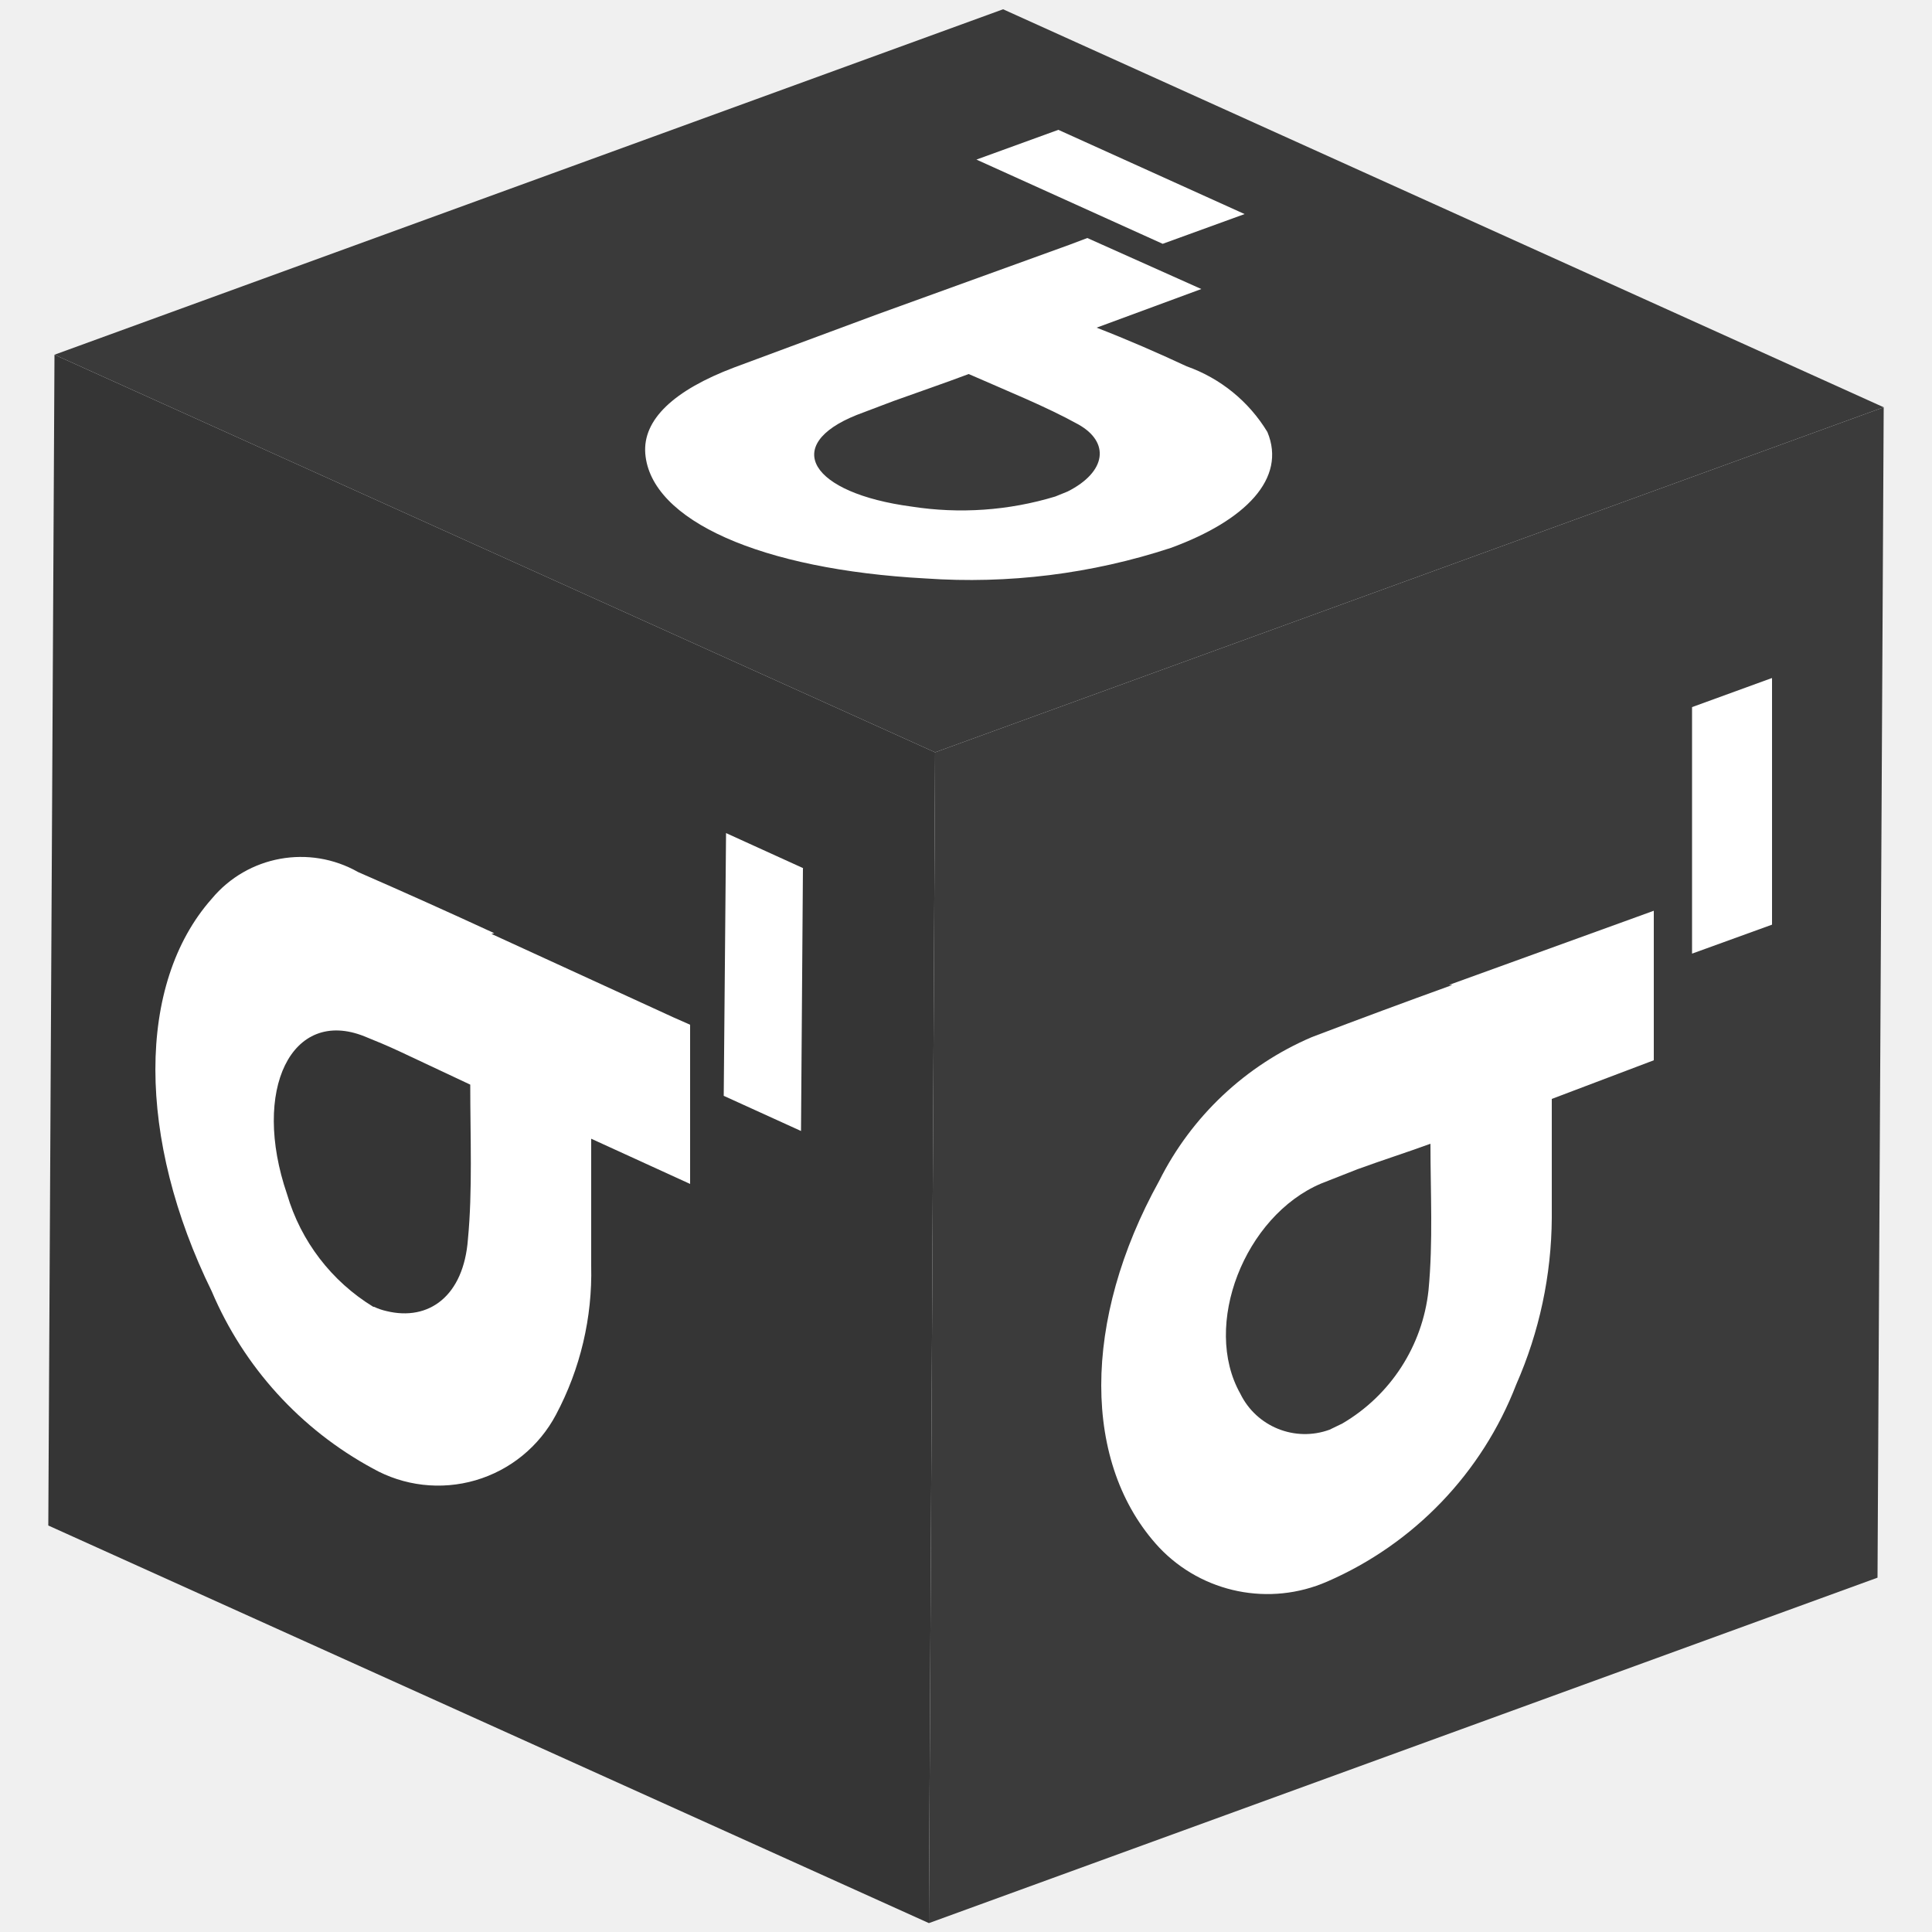
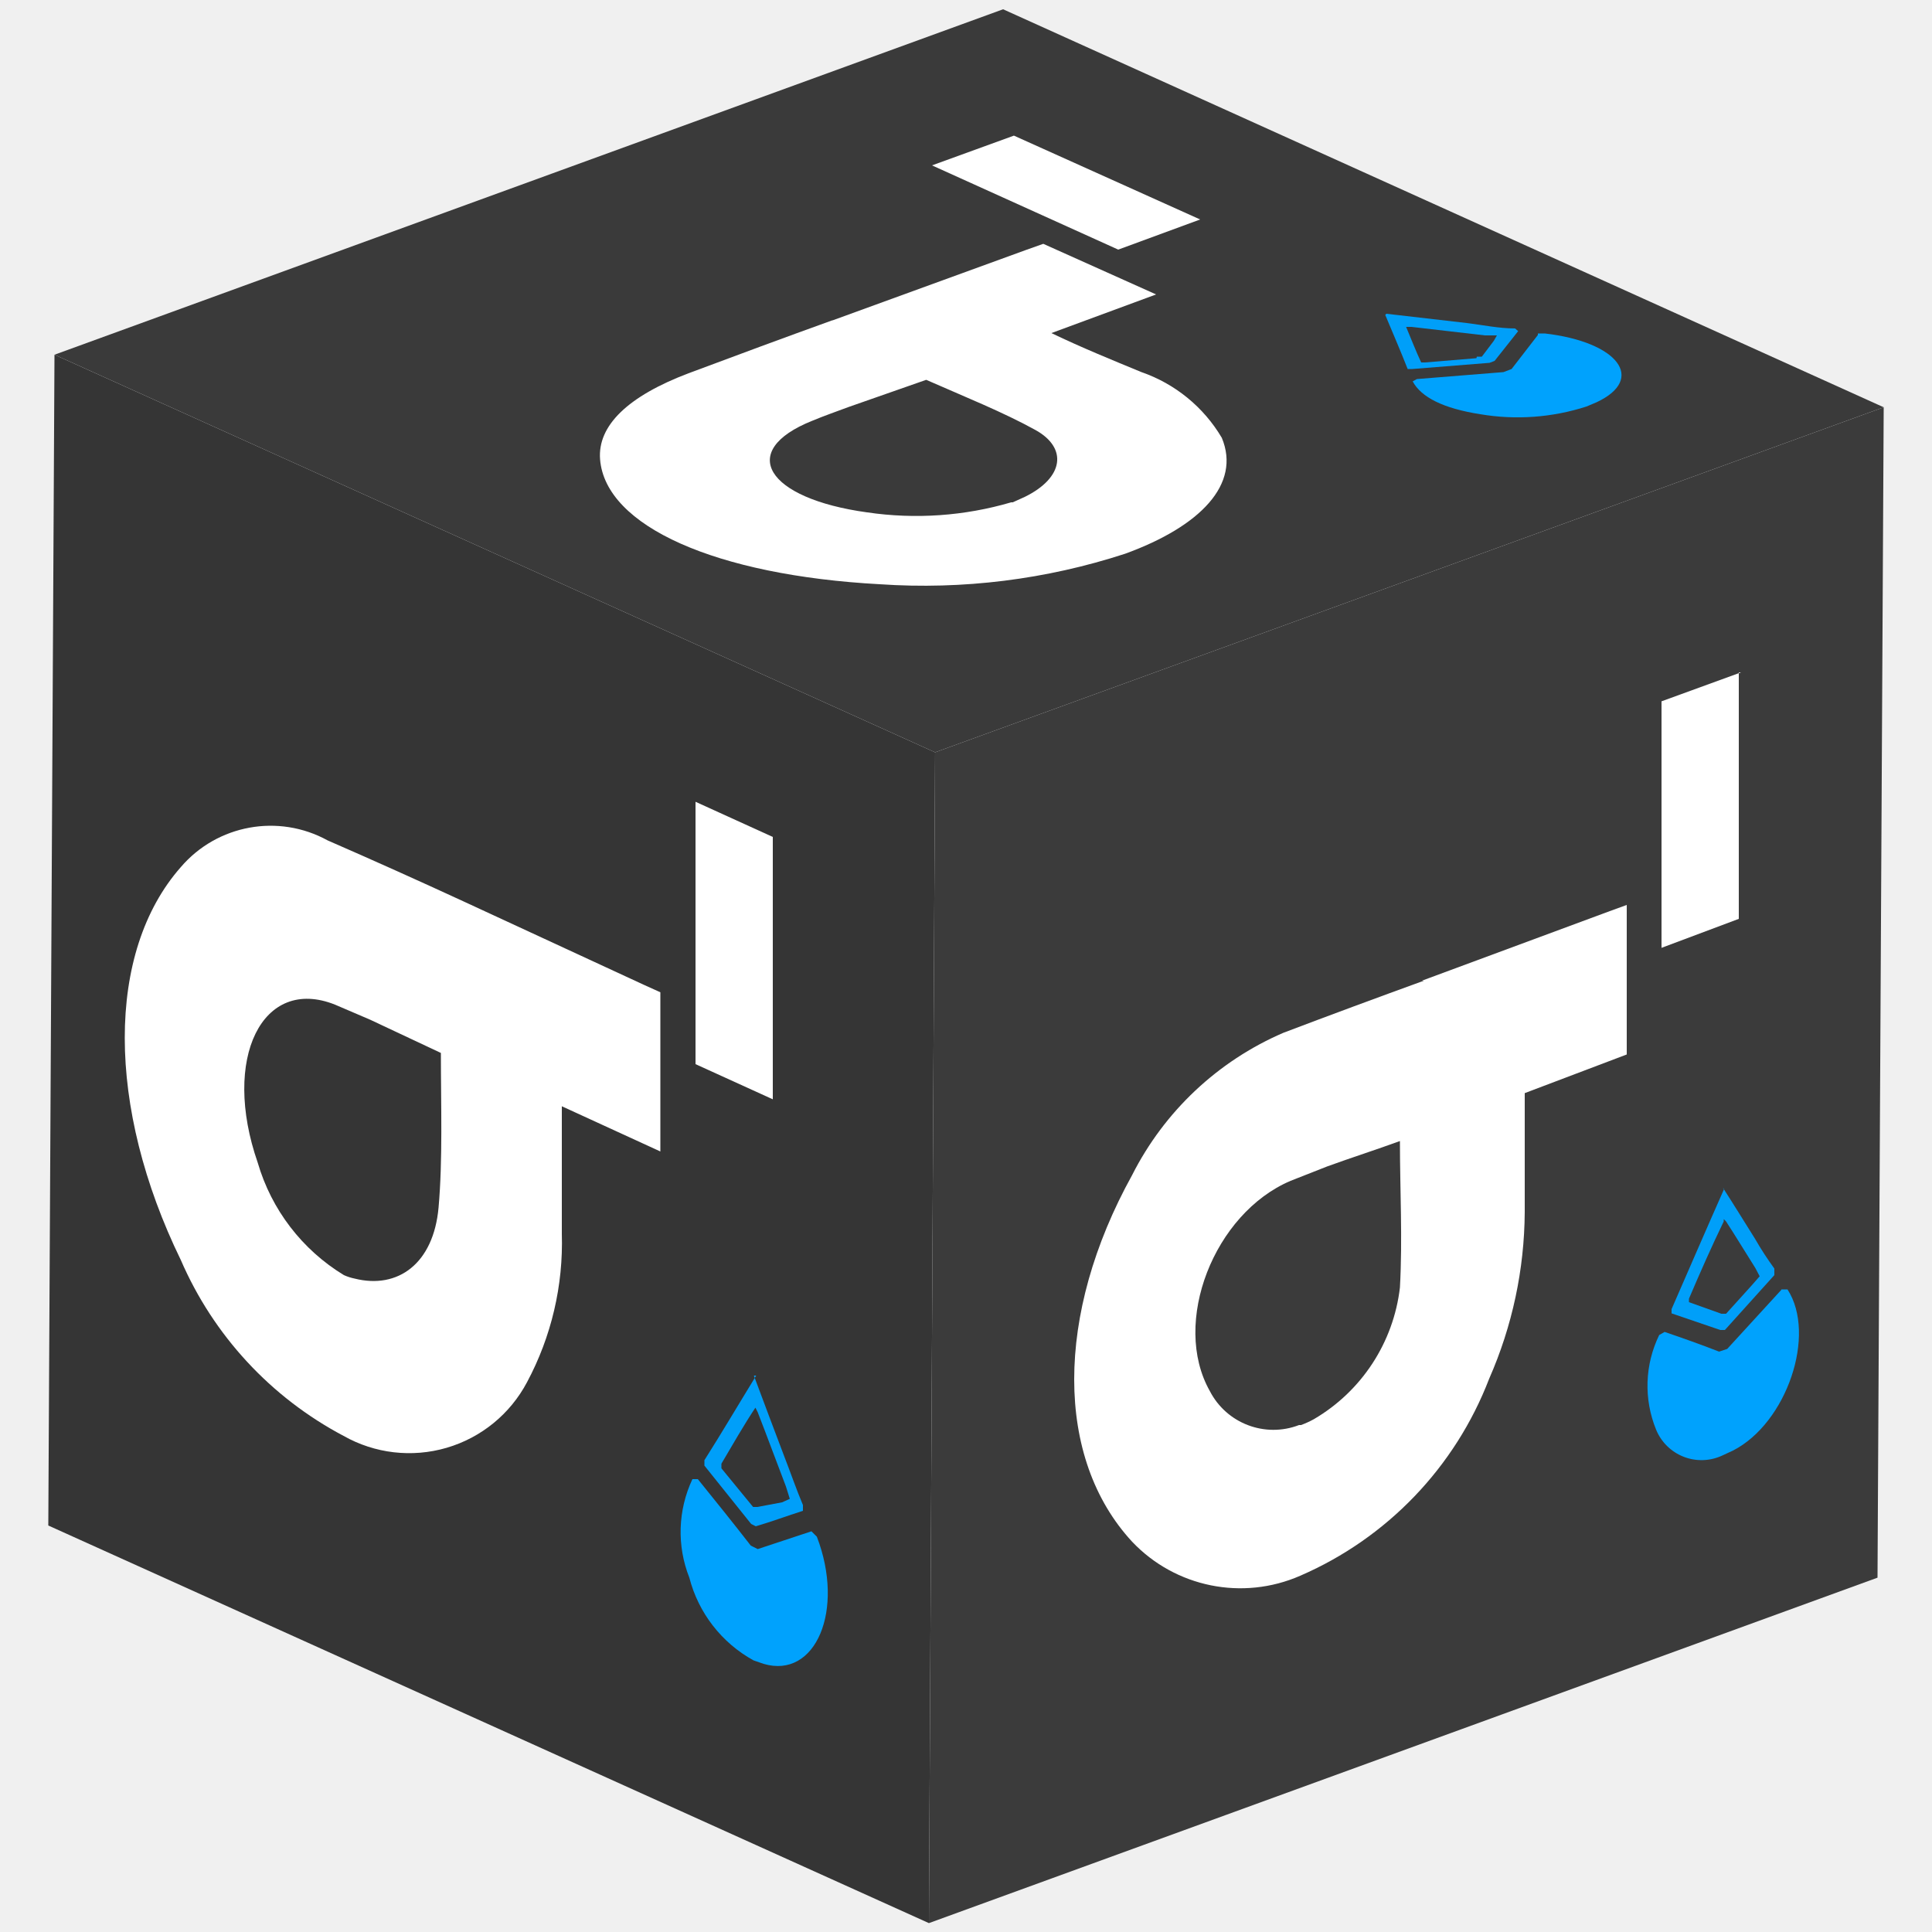
<svg xmlns="http://www.w3.org/2000/svg" id="Capa_1" data-name="Capa 1" width="50" height="50" viewBox="0 0 50 50">
  <defs>
    <clipPath id="clip-path">
      <polygon points="24.04 49.77 1.25 39.48 1.41 9.18 24.2 19.47 24.04 49.77" fill="none" />
    </clipPath>
    <clipPath id="clip-path-2">
      <polygon points="24.2 19.47 1.41 9.18 25.96 0.24 48.75 10.54 24.2 19.47" fill="none" />
    </clipPath>
    <clipPath id="clip-path-3">
      <polygon points="48.75 10.54 48.59 40.83 24.04 49.77 24.2 19.47 48.75 10.54" fill="none" />
    </clipPath>
  </defs>
  <g id="Figment_lido">
    <g style="isolation: isolate">
      <g>
        <polygon points="24.04 49.77 1.25 39.48 1.41 9.18 24.2 19.47 24.04 49.77" fill="#353535" />
        <g style="isolation: isolate">
          <g clip-path="url(#clip-path)">
            <g>
-               <path d="M9.66,33.82a5.09,5.09,0,0,1-2.23-2.91c-.93-2.71.12-4.84,2-4.09.3.12.61.25.91.39l1.83.86c0,1.36.06,2.75-.06,4C12,33.54,11.1,34.2,10,33.93a1.52,1.52,0,0,1-.32-.11m3.11-9.67c-1.17-.54-2.35-1.07-3.52-1.58a3,3,0,0,0-3.79.69c-1.95,2.2-1.94,6.21,0,10.16A9.37,9.37,0,0,0,9.64,38a3.45,3.45,0,0,0,4.75-1.39,7.8,7.8,0,0,0,.91-3.85c0-1.07,0-2.16,0-3.29l2.56,1.17,0-4.12-.43-.19-4.71-2.16" fill="#fff" />
-               <path d="M20.79,22.47l-2-.91-.06,6.8,2,.91.05-6.8" fill="#fff" />
+               <path d="M8.9,33a5.06,5.06,0,0,1-2.23-2.91c-.94-2.7.12-4.84,2-4.09l.91.39,1.83.86c0,1.37.05,2.75-.06,4-.13,1.45-1.05,2.12-2.17,1.84A1.35,1.35,0,0,1,8.9,33M12,23.33c-1.17-.54-2.35-1.07-3.52-1.58a3.06,3.06,0,0,0-3.8.69c-1.94,2.2-1.93,6.21,0,10.17a9.34,9.34,0,0,0,4.21,4.55,3.45,3.45,0,0,0,4.75-1.39,7.65,7.65,0,0,0,.9-3.84c0-1.08,0-2.16,0-3.3l2.55,1.17,0-4.12-.42-.19L12,23.33" fill="#fff" />
+               <path d="M20,21.66l-2-.91L18,27.54l2,.91L20,21.66" fill="#fff" />
+               <path d="M21,39.63l-1.39.46L19.43,40c-.45-.58-.91-1.15-1.37-1.72l-.14,0a3.21,3.21,0,0,0-.08,2.55,3.42,3.42,0,0,0,1.66,2.14l.26.09c1.35.4,2.11-1.39,1.38-3.29L21,39.63" fill="#00a2fd" />
+               <path d="M19.49,39l-.82-1,0-.12c.29-.49.58-1,.88-1.45l0,0,.06.12c.25.64.48,1.27.73,1.92l.1.32-.2.09L19.6,39,19.49,39m.08-3.4c-.46.75-.89,1.48-1.34,2.19l0,.14,1.21,1.51.12.06c.41-.12.81-.27,1.22-.4l0-.15c-.17-.4-.32-.84-.48-1.25-.26-.68-.52-1.38-.79-2.1" fill="#009ff9" />
            </g>
          </g>
        </g>
      </g>
      <g>
        <polygon points="24.2 19.47 1.41 9.18 25.96 0.24 48.75 10.54 24.2 19.47" fill="#3a3a3a" />
        <g style="isolation: isolate">
          <g clip-path="url(#clip-path-2)">
            <g>
-               <path d="M27.31,12.85a8.38,8.38,0,0,1-3.72.26c-2.62-.35-3.37-1.59-1.42-2.37l.95-.36c.64-.23,1.31-.46,1.95-.7,1,.44,2,.84,2.83,1.3s.74,1.23-.27,1.74l-.32.13M22.69,8.14,19,9.51c-1.56.59-2.37,1.35-2.3,2.23.14,1.73,3,3,7.25,3.23a16.62,16.62,0,0,0,6.35-.79c1.94-.71,3-1.8,2.5-3a4,4,0,0,0-2.09-1.7c-.75-.35-1.53-.69-2.33-1l2.71-1L28.14,6.16l-.45.17-5,1.81" fill="#fff" />
-               <path d="M27.39,3.36l-2.12.77,4.82,2.18,2.12-.77L27.39,3.36" fill="#fff" />
+               <path d="M26.17,13a8.73,8.73,0,0,1-3.73.26c-2.61-.36-3.37-1.59-1.42-2.37.31-.13.63-.24.95-.36l2-.7c1,.44,2,.84,2.83,1.3s.74,1.23-.28,1.73l-.31.14M21.54,8.29c-1.25.45-2.49.91-3.72,1.37-1.56.59-2.36,1.35-2.29,2.23.14,1.73,3,3,7.24,3.23a16.79,16.79,0,0,0,6.35-.79c1.95-.71,3-1.8,2.5-3a3.9,3.9,0,0,0-2.08-1.7C28.79,9.32,28,9,27.21,8.62l2.71-1L27,6.31l-.45.16-5,1.82" fill="#fff" />
+               <path d="M26.24,3.51l-2.12.77,4.82,2.18,2.12-.78L26.24,3.51" fill="#fff" />
+               <path d="M39.8,8.67l-.68.88-.21.08-2.24.18-.11.06c.22.41.79.7,1.75.85a5.8,5.8,0,0,0,2.75-.2l.26-.11c1.28-.6.56-1.56-1.34-1.78l-.18,0" fill="#00a2fd" />
+               <path d="M38.21,9.27l-1.33.11-.1,0c-.14-.3-.26-.61-.39-.92v0h.14l1.9.22.31,0-.08.14-.31.41-.13,0M35.85,8.15c.2.48.4.94.58,1.4l.12,0,2-.16.13-.05.61-.77-.08-.07c-.42,0-.84-.09-1.25-.14l-2.08-.24" fill="#009ff9" />
            </g>
          </g>
        </g>
      </g>
      <g>
        <polygon points="48.75 10.54 48.59 40.83 24.04 49.77 24.2 19.47 48.75 10.54" fill="#3b3b3b" />
        <g style="isolation: isolate">
          <g clip-path="url(#clip-path-3)">
            <g>
-               <path d="M34.41,37a1.86,1.86,0,0,1-2.31-.93c-1-1.77.11-4.6,2.09-5.44l.94-.37c.63-.23,1.26-.43,1.89-.66,0,1.28.07,2.52-.05,3.79a4.56,4.56,0,0,1-2.23,3.45l-.33.16m3.18-11.51c-1.22.44-2.43.89-3.64,1.35A7.88,7.88,0,0,0,30,30.56c-2,3.61-2,7.34,0,9.49a3.86,3.86,0,0,0,4.35.88,9.15,9.15,0,0,0,4.89-5.1,10.86,10.86,0,0,0,.92-4.31c0-1,0-2,0-3.08l2.64-1,0-3.87-.44.16-4.86,1.76" fill="#fff" />
-               <path d="M45.85,17.55l-2.06.75,0,6.38,2.07-.75,0-6.38" fill="#fff" />
+               <path d="M33.62,36.88A1.85,1.85,0,0,1,31.31,36c-1-1.77.11-4.6,2.09-5.44l.94-.37c.63-.23,1.26-.43,1.89-.66,0,1.28.07,2.51,0,3.79A4.56,4.56,0,0,1,34,36.73a2.41,2.41,0,0,1-.33.15m3.18-11.5c-1.21.44-2.43.89-3.64,1.35a7.88,7.88,0,0,0-3.91,3.68c-2,3.61-2,7.33,0,9.49a3.86,3.86,0,0,0,4.35.88,9.12,9.12,0,0,0,4.89-5.1,10.86,10.86,0,0,0,.92-4.31c0-1,0-2,0-3.08l2.64-1,0-3.87-.44.16L36.8,25.38" fill="#fff" />
+               <path d="M45.06,17.4,43,18.15l0,6.38L45,23.78l0-6.38" fill="#fff" />
+               <path d="M46.12,33.36,44.7,34.91l-.21.07c-.46-.18-.94-.35-1.41-.51l-.14.08A3,3,0,0,0,42.86,37a1.27,1.27,0,0,0,1.71.67l.28-.13c1.39-.71,2.17-3,1.41-4.17h-.14" fill="#00a2fd" />
+               <path d="M44.55,34l-.84-.3,0-.09c.29-.68.59-1.36.9-2l0-.06.06.06c.26.4.5.8.76,1.21l.11.21-.21.24-.66.73-.12,0m.07-3.23c-.47,1.06-.91,2.08-1.36,3.11l0,.11,1.26.43.12,0L45.92,33l0-.17a8.49,8.49,0,0,1-.5-.77c-.27-.43-.54-.87-.83-1.32" fill="#009ff9" />
            </g>
          </g>
        </g>
      </g>
    </g>
  </g>
</svg>
